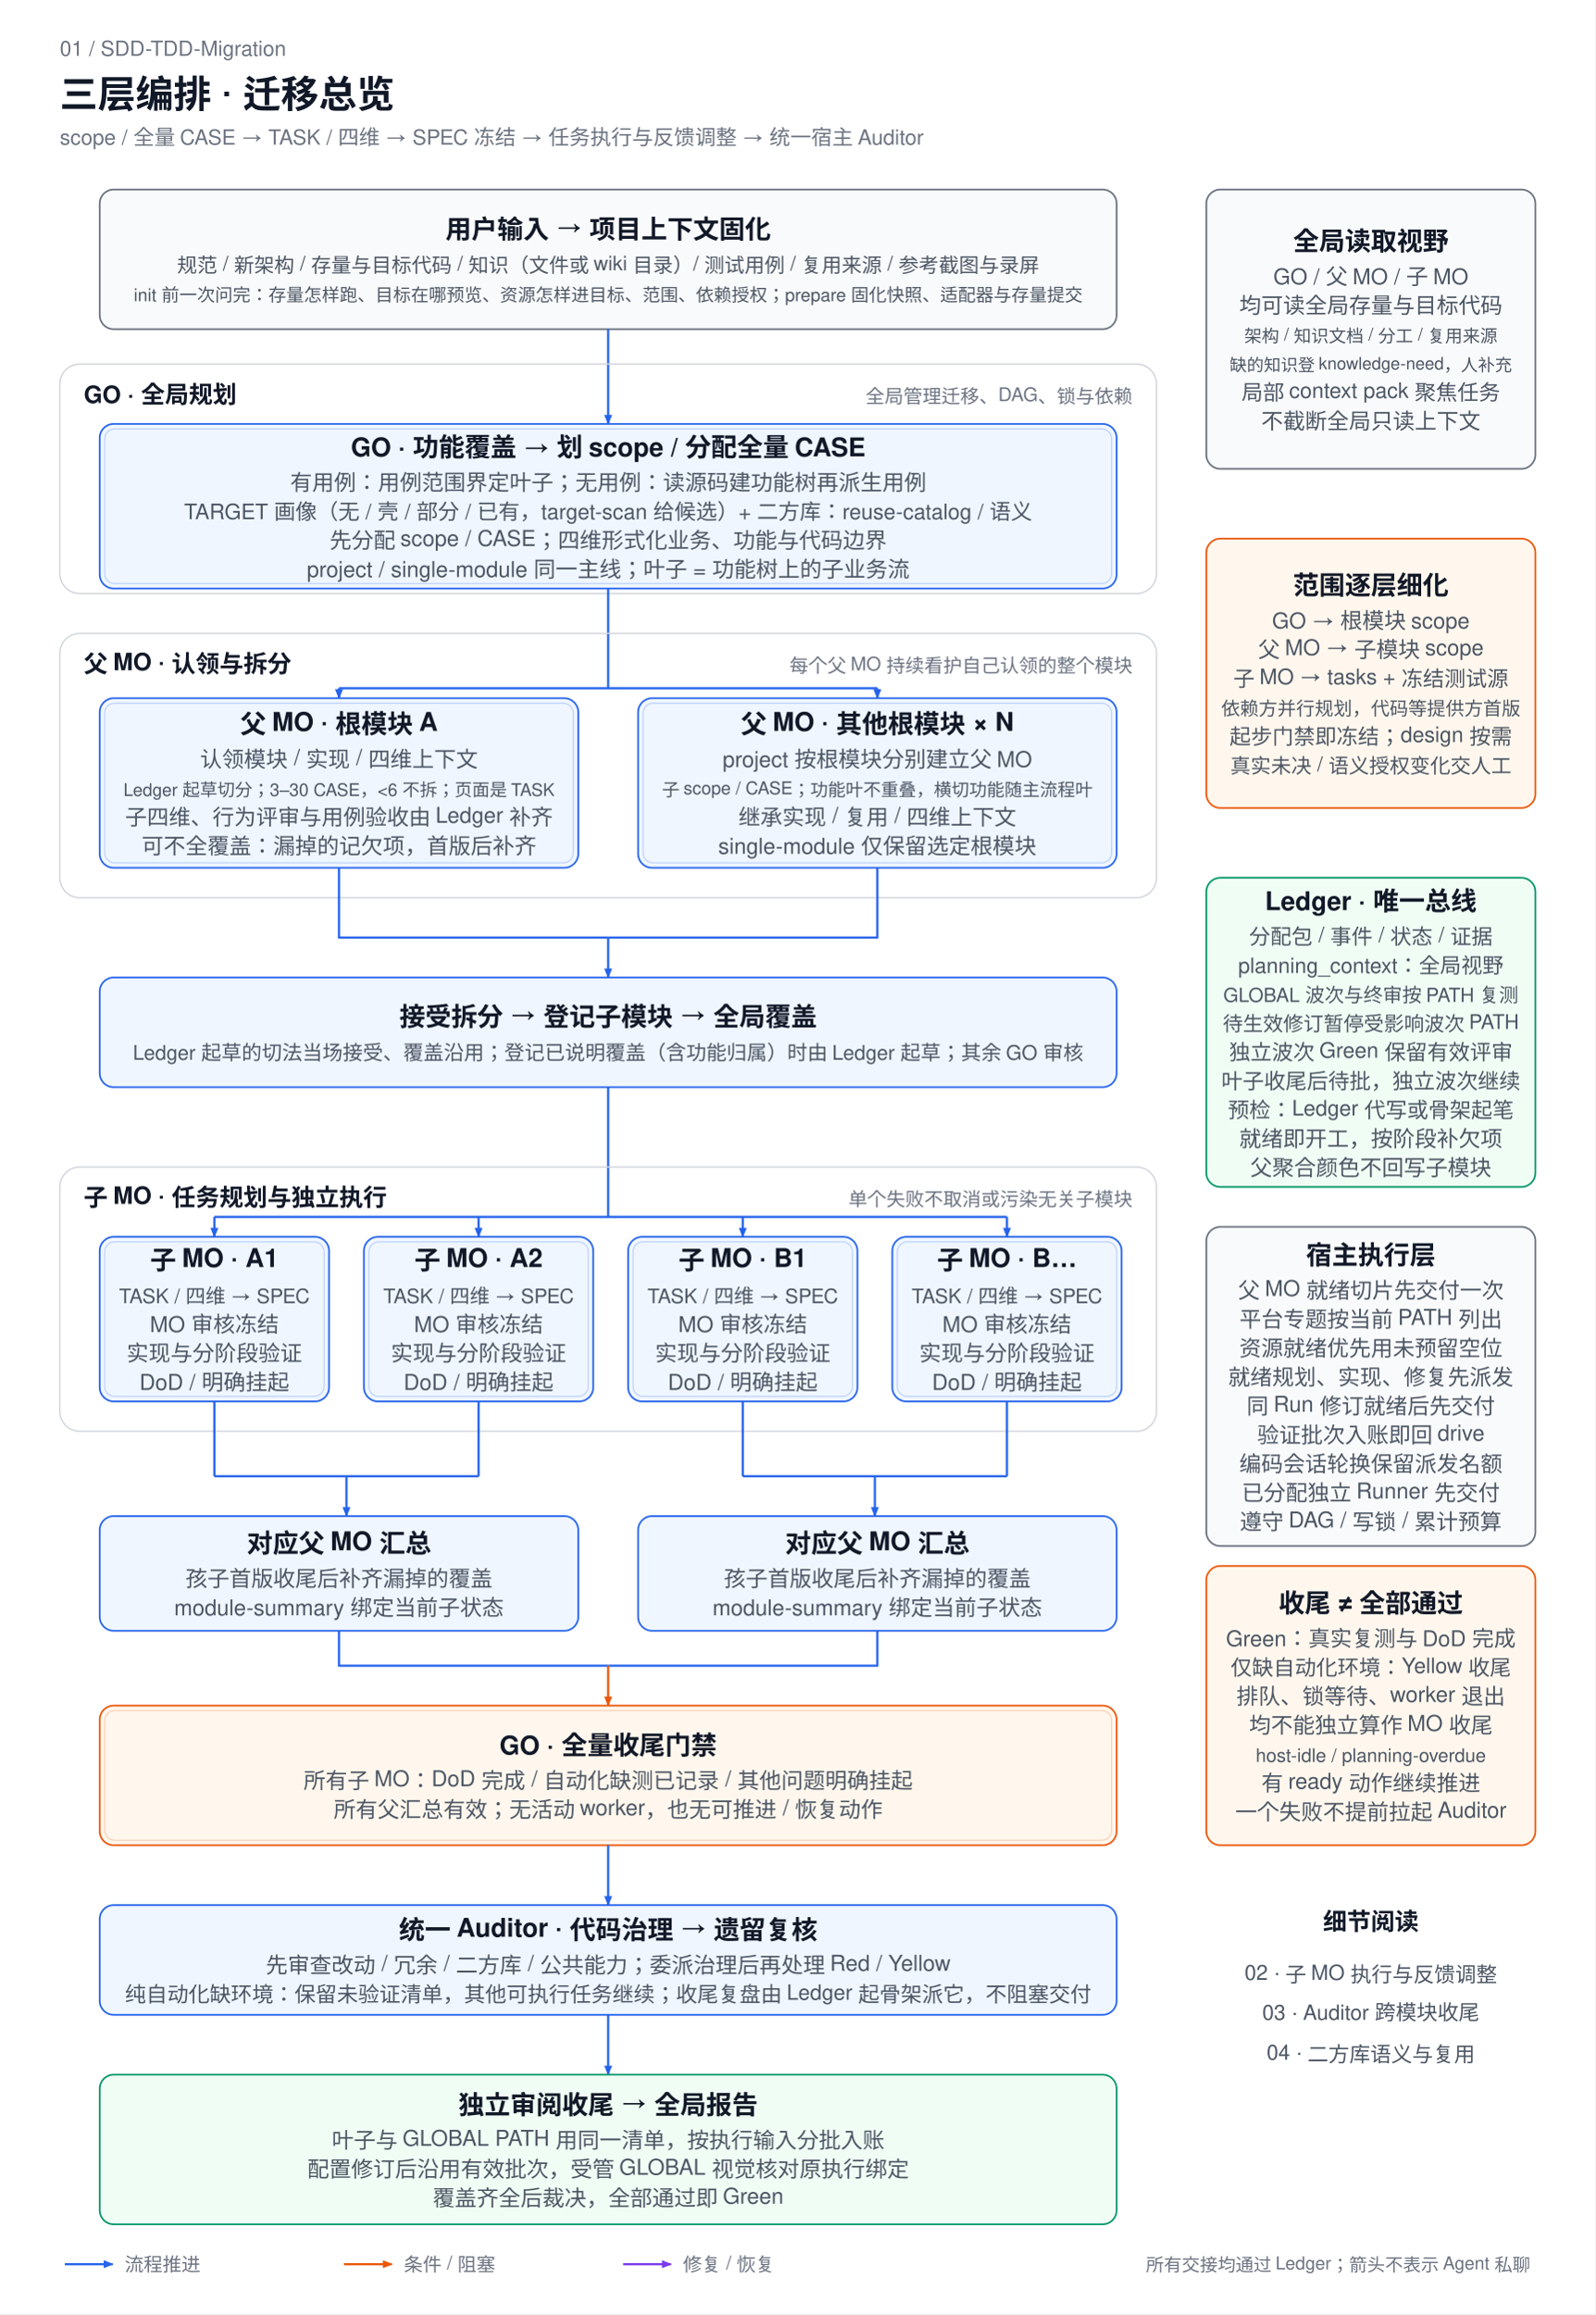
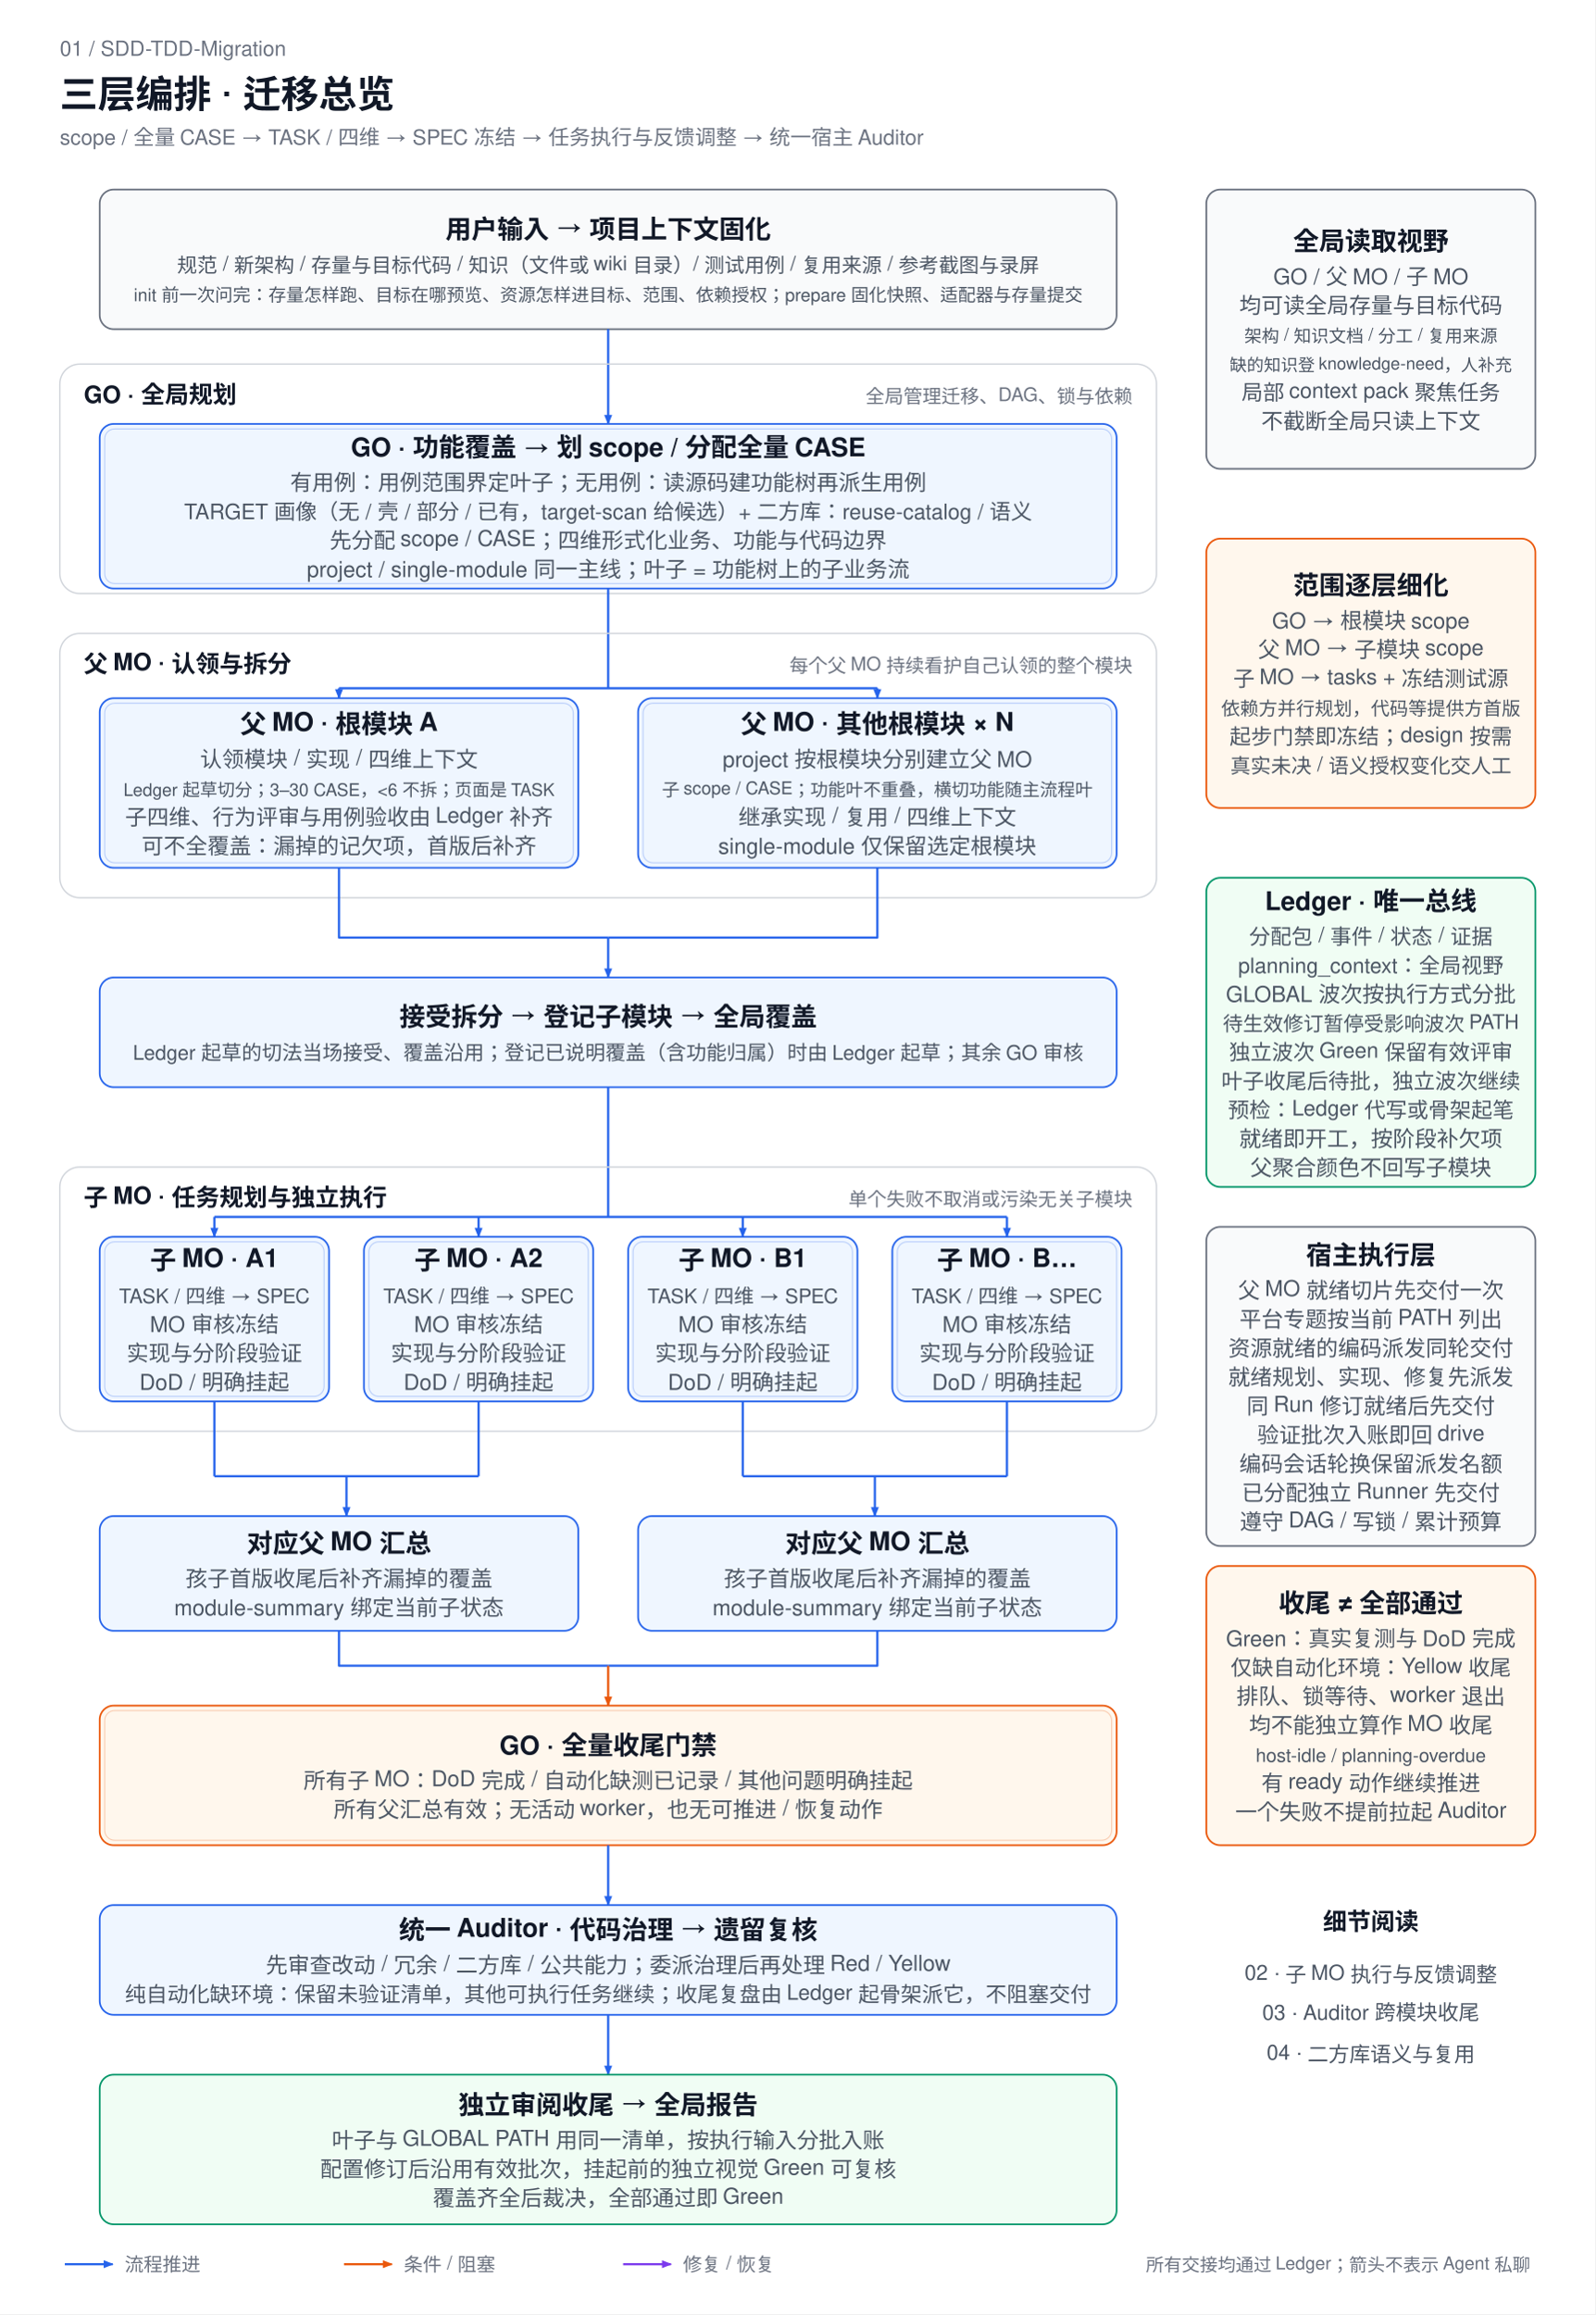
<svg xmlns="http://www.w3.org/2000/svg" width="1600" height="2320" viewBox="0 0 1600 2320" role="img" aria-labelledby="title desc">
  <style>text {font-family: "Helvetica Neue", Helvetica, Arial, "PingFang SC", "Microsoft YaHei", sans-serif;}</style>
  <defs>
    <marker id="arrow-blue" markerWidth="10" markerHeight="8" refX="9" refY="4" orient="auto" markerUnits="userSpaceOnUse">
      <path d="M0,0 L10,4 L0,8 Z" fill="#2563eb" />
    </marker>
    <marker id="arrow-orange" markerWidth="10" markerHeight="8" refX="9" refY="4" orient="auto" markerUnits="userSpaceOnUse">
      <path d="M0,0 L10,4 L0,8 Z" fill="#ea580c" />
    </marker>
    <marker id="arrow-green" markerWidth="10" markerHeight="8" refX="9" refY="4" orient="auto" markerUnits="userSpaceOnUse">
      <path d="M0,0 L10,4 L0,8 Z" fill="#059669" />
    </marker>
    <marker id="arrow-purple" markerWidth="10" markerHeight="8" refX="9" refY="4" orient="auto" markerUnits="userSpaceOnUse">
      <path d="M0,0 L10,4 L0,8 Z" fill="#7c3aed" />
    </marker>
    <marker id="arrow-gray" markerWidth="10" markerHeight="8" refX="9" refY="4" orient="auto" markerUnits="userSpaceOnUse">
      <path d="M0,0 L10,4 L0,8 Z" fill="#6b7280" />
    </marker>
  </defs>
  <rect width="1600" height="2320" fill="white" />
  <text x="60" y="56" font-size="21.00" fill="#6b7280" text-anchor="start" font-weight="400">01  /  SDD-TDD-Migration</text>
  <text x="60" y="108" font-size="38.00" fill="#111827" text-anchor="start" font-weight="700">三层编排 · 迁移总览</text>
  <text x="60" y="145" font-size="21.00" fill="#6b7280" text-anchor="start" font-weight="400">scope / 全量 CASE → TASK / 四维 → SPEC 冻结 → 任务执行与反馈调整 → 统一宿主 Auditor</text>
  <rect x="100" y="190" width="1020" height="140" rx="14" fill="#f9fafb" stroke="#6b7280" stroke-width="1.7" />
  <text x="610.0" y="239.0" font-size="26.00" fill="#111827" text-anchor="middle" font-weight="650">用户输入 → 项目上下文固化</text>
  <text x="610.0" y="273.0" font-size="20.16" fill="#4b5563" text-anchor="middle" font-weight="400">规范 / 新架构 / 存量与目标代码 / 知识（文件或 wiki 目录）/ 测试用例 / 复用来源 / 参考截图与录屏</text>
  <text x="610.0" y="302.0" font-size="17.87" fill="#4b5563" text-anchor="middle" font-weight="400">init 前一次问完：存量怎样跑、目标在哪预览、资源怎样进目标、范围、依赖授权；prepare 固化快照、适配器与存量提交</text>
  <path d="M610,330 L610,425" fill="none" stroke="#2563eb" stroke-width="2.2" stroke-linejoin="round" marker-end="url(#arrow-blue)" />
  <rect x="60" y="365" width="1100" height="230" rx="20" fill="none" stroke="#d1d5db" stroke-width="1.4" />
  <text x="84" y="404" font-size="24.00" fill="#111827" text-anchor="start" font-weight="650">GO  ·  全局规划</text>
  <text x="1136" y="404" font-size="19.00" fill="#6b7280" text-anchor="end" font-weight="400">全局管理迁移、DAG、锁与依赖</text>
  <rect x="100" y="425" width="1020" height="165" rx="14" fill="#eff6ff" stroke="#2563eb" stroke-width="1.7" />
  <rect x="105" y="430" width="1010" height="155" rx="10" fill="none" stroke="#2563eb" stroke-opacity="0.28" />
  <text x="610.0" y="457.5" font-size="26.00" fill="#111827" text-anchor="middle" font-weight="650">GO · 功能覆盖 → 划 scope / 分配全量 CASE</text>
  <text x="610.0" y="491.5" font-size="22.00" fill="#4b5563" text-anchor="middle" font-weight="400">有用例：用例范围界定叶子；无用例：读源码建功能树再派生用例</text>
  <text x="610.0" y="520.5" font-size="21.42" fill="#4b5563" text-anchor="middle" font-weight="400">TARGET 画像（无 / 壳 / 部分 / 已有，target-scan 给候选）+ 二方库：reuse-catalog / 语义</text>
  <text x="610.0" y="549.5" font-size="22.00" fill="#4b5563" text-anchor="middle" font-weight="400">先分配 scope / CASE；四维形式化业务、功能与代码边界</text>
  <text x="610.0" y="578.5" font-size="22.00" fill="#4b5563" text-anchor="middle" font-weight="400">project / single-module 同一主线；叶子 = 功能树上的子业务流</text>
  <path d="M610,590 L610,690" fill="none" stroke="#2563eb" stroke-width="2.2" stroke-linejoin="round" />
  <path d="M340,690 L880,690" fill="none" stroke="#2563eb" stroke-width="2.2" stroke-linejoin="round" />
  <path d="M340,690 L340,700" fill="none" stroke="#2563eb" stroke-width="2.2" stroke-linejoin="round" marker-end="url(#arrow-blue)" />
  <path d="M880,690 L880,700" fill="none" stroke="#2563eb" stroke-width="2.2" stroke-linejoin="round" marker-end="url(#arrow-blue)" />
  <rect x="60" y="635" width="1100" height="265" rx="20" fill="none" stroke="#d1d5db" stroke-width="1.4" />
  <text x="84" y="674" font-size="24.00" fill="#111827" text-anchor="start" font-weight="650">父 MO  ·  认领与拆分</text>
  <text x="1136" y="674" font-size="19.00" fill="#6b7280" text-anchor="end" font-weight="400">每个父 MO 持续看护自己认领的整个模块</text>
  <rect x="100" y="700" width="480" height="170" rx="14" fill="#eff6ff" stroke="#2563eb" stroke-width="1.7" />
  <rect x="105" y="705" width="470" height="160" rx="10" fill="none" stroke="#2563eb" stroke-opacity="0.28" />
  <text x="340.0" y="735.0" font-size="26.00" fill="#111827" text-anchor="middle" font-weight="650">父 MO · 根模块 A</text>
  <text x="340.0" y="769.0" font-size="22.00" fill="#4b5563" text-anchor="middle" font-weight="400">认领模块 / 实现 / 四维上下文</text>
  <text x="340.0" y="798.0" font-size="17.52" fill="#4b5563" text-anchor="middle" font-weight="400">Ledger 起草切分；3–30 CASE，&lt;6 不拆；页面是 TASK</text>
  <text x="340.0" y="827.0" font-size="21.89" fill="#4b5563" text-anchor="middle" font-weight="400">子四维、行为评审与用例验收由 Ledger 补齐</text>
  <text x="340.0" y="856.0" font-size="22.00" fill="#4b5563" text-anchor="middle" font-weight="400">可不全覆盖：漏掉的记欠项，首版后补齐</text>
  <rect x="640" y="700" width="480" height="170" rx="14" fill="#eff6ff" stroke="#2563eb" stroke-width="1.7" />
  <rect x="645" y="705" width="470" height="160" rx="10" fill="none" stroke="#2563eb" stroke-opacity="0.28" />
  <text x="880.0" y="735.0" font-size="26.00" fill="#111827" text-anchor="middle" font-weight="650">父 MO · 其他根模块 × N</text>
  <text x="880.0" y="769.0" font-size="22.00" fill="#4b5563" text-anchor="middle" font-weight="400">project 按根模块分别建立父 MO</text>
  <text x="880.0" y="798.0" font-size="17.71" fill="#4b5563" text-anchor="middle" font-weight="400">子 scope / CASE；功能叶不重叠，横切功能随主流程叶</text>
  <text x="880.0" y="827.0" font-size="22.00" fill="#4b5563" text-anchor="middle" font-weight="400">继承实现 / 复用 / 四维上下文</text>
  <text x="880.0" y="856.0" font-size="22.00" fill="#4b5563" text-anchor="middle" font-weight="400">single-module 仅保留选定根模块</text>
  <path d="M340,870 L340,940 L610,940" fill="none" stroke="#2563eb" stroke-width="2.2" stroke-linejoin="round" />
  <path d="M880,870 L880,940 L610,940" fill="none" stroke="#2563eb" stroke-width="2.2" stroke-linejoin="round" />
  <path d="M610,940 L610,980" fill="none" stroke="#2563eb" stroke-width="2.2" stroke-linejoin="round" marker-end="url(#arrow-blue)" />
  <rect x="100" y="980" width="1020" height="110" rx="14" fill="#eff6ff" stroke="#2563eb" stroke-width="1.7" />
  <text x="610.0" y="1028.5" font-size="26.00" fill="#111827" text-anchor="middle" font-weight="650">接受拆分 → 登记子模块 → 全局覆盖</text>
  <text x="610.0" y="1062.5" font-size="20.27" fill="#4b5563" text-anchor="middle" font-weight="400">Ledger 起草的切法当场接受、覆盖沿用；登记已说明覆盖（含功能归属）时由 Ledger 起草；其余 GO 审核</text>
  <path d="M610,1090 L610,1220" fill="none" stroke="#2563eb" stroke-width="2.2" stroke-linejoin="round" />
  <path d="M215,1220 L1010,1220" fill="none" stroke="#2563eb" stroke-width="2.2" stroke-linejoin="round" />
  <rect x="60" y="1170" width="1100" height="265" rx="20" fill="none" stroke="#d1d5db" stroke-width="1.4" />
  <text x="84" y="1209" font-size="24.00" fill="#111827" text-anchor="start" font-weight="650">子 MO  ·  任务规划与独立执行</text>
  <text x="1136" y="1209" font-size="19.00" fill="#6b7280" text-anchor="end" font-weight="400">单个失败不取消或污染无关子模块</text>
  <path d="M215,1220 L215,1240" fill="none" stroke="#2563eb" stroke-width="2.2" stroke-linejoin="round" marker-end="url(#arrow-blue)" />
  <rect x="100" y="1240" width="230" height="165" rx="14" fill="#eff6ff" stroke="#2563eb" stroke-width="1.7" />
  <rect x="105" y="1245" width="220" height="155" rx="10" fill="none" stroke="#2563eb" stroke-opacity="0.28" />
  <text x="215.0" y="1272.5" font-size="26.00" fill="#111827" text-anchor="middle" font-weight="650">子 MO · A1</text>
  <text x="215.0" y="1306.5" font-size="20.04" fill="#4b5563" text-anchor="middle" font-weight="400">TASK / 四维 → SPEC</text>
  <text x="215.0" y="1335.5" font-size="22.00" fill="#4b5563" text-anchor="middle" font-weight="400">MO 审核冻结</text>
  <text x="215.0" y="1364.5" font-size="22.00" fill="#4b5563" text-anchor="middle" font-weight="400">实现与分阶段验证</text>
  <text x="215.0" y="1393.5" font-size="22.00" fill="#4b5563" text-anchor="middle" font-weight="400">DoD / 明确挂起</text>
  <path d="M480,1220 L480,1240" fill="none" stroke="#2563eb" stroke-width="2.2" stroke-linejoin="round" marker-end="url(#arrow-blue)" />
  <rect x="365" y="1240" width="230" height="165" rx="14" fill="#eff6ff" stroke="#2563eb" stroke-width="1.7" />
  <rect x="370" y="1245" width="220" height="155" rx="10" fill="none" stroke="#2563eb" stroke-opacity="0.28" />
  <text x="480.0" y="1272.5" font-size="26.00" fill="#111827" text-anchor="middle" font-weight="650">子 MO · A2</text>
  <text x="480.0" y="1306.5" font-size="20.04" fill="#4b5563" text-anchor="middle" font-weight="400">TASK / 四维 → SPEC</text>
  <text x="480.0" y="1335.5" font-size="22.00" fill="#4b5563" text-anchor="middle" font-weight="400">MO 审核冻结</text>
  <text x="480.0" y="1364.5" font-size="22.00" fill="#4b5563" text-anchor="middle" font-weight="400">实现与分阶段验证</text>
  <text x="480.0" y="1393.5" font-size="22.00" fill="#4b5563" text-anchor="middle" font-weight="400">DoD / 明确挂起</text>
  <path d="M745,1220 L745,1240" fill="none" stroke="#2563eb" stroke-width="2.2" stroke-linejoin="round" marker-end="url(#arrow-blue)" />
  <rect x="630" y="1240" width="230" height="165" rx="14" fill="#eff6ff" stroke="#2563eb" stroke-width="1.7" />
  <rect x="635" y="1245" width="220" height="155" rx="10" fill="none" stroke="#2563eb" stroke-opacity="0.28" />
  <text x="745.0" y="1272.5" font-size="26.00" fill="#111827" text-anchor="middle" font-weight="650">子 MO · B1</text>
  <text x="745.0" y="1306.5" font-size="20.04" fill="#4b5563" text-anchor="middle" font-weight="400">TASK / 四维 → SPEC</text>
  <text x="745.0" y="1335.5" font-size="22.00" fill="#4b5563" text-anchor="middle" font-weight="400">MO 审核冻结</text>
  <text x="745.0" y="1364.5" font-size="22.00" fill="#4b5563" text-anchor="middle" font-weight="400">实现与分阶段验证</text>
  <text x="745.0" y="1393.5" font-size="22.00" fill="#4b5563" text-anchor="middle" font-weight="400">DoD / 明确挂起</text>
  <path d="M1010,1220 L1010,1240" fill="none" stroke="#2563eb" stroke-width="2.2" stroke-linejoin="round" marker-end="url(#arrow-blue)" />
  <rect x="895" y="1240" width="230" height="165" rx="14" fill="#eff6ff" stroke="#2563eb" stroke-width="1.7" />
  <rect x="900" y="1245" width="220" height="155" rx="10" fill="none" stroke="#2563eb" stroke-opacity="0.28" />
  <text x="1010.0" y="1272.5" font-size="26.00" fill="#111827" text-anchor="middle" font-weight="650">子 MO · B…</text>
  <text x="1010.0" y="1306.5" font-size="20.04" fill="#4b5563" text-anchor="middle" font-weight="400">TASK / 四维 → SPEC</text>
  <text x="1010.0" y="1335.5" font-size="22.00" fill="#4b5563" text-anchor="middle" font-weight="400">MO 审核冻结</text>
  <text x="1010.0" y="1364.5" font-size="22.00" fill="#4b5563" text-anchor="middle" font-weight="400">实现与分阶段验证</text>
  <text x="1010.0" y="1393.5" font-size="22.00" fill="#4b5563" text-anchor="middle" font-weight="400">DoD / 明确挂起</text>
  <path d="M215,1405 L215,1480" fill="none" stroke="#2563eb" stroke-width="2.2" stroke-linejoin="round" />
  <path d="M480,1405 L480,1480" fill="none" stroke="#2563eb" stroke-width="2.2" stroke-linejoin="round" />
  <path d="M215,1480 L480,1480" fill="none" stroke="#2563eb" stroke-width="2.2" stroke-linejoin="round" />
  <path d="M347.5,1480 L347.5,1520" fill="none" stroke="#2563eb" stroke-width="2.2" stroke-linejoin="round" marker-end="url(#arrow-blue)" />
  <rect x="100" y="1520" width="480" height="115" rx="14" fill="#eff6ff" stroke="#2563eb" stroke-width="1.7" />
  <text x="340.0" y="1556.5" font-size="26.00" fill="#111827" text-anchor="middle" font-weight="650">对应父 MO 汇总</text>
  <text x="340.0" y="1590.5" font-size="22.00" fill="#4b5563" text-anchor="middle" font-weight="400">孩子首版收尾后补齐漏掉的覆盖</text>
  <text x="340.0" y="1619.5" font-size="22.00" fill="#4b5563" text-anchor="middle" font-weight="400">module-summary 绑定当前子状态</text>
  <path d="M745,1405 L745,1480" fill="none" stroke="#2563eb" stroke-width="2.2" stroke-linejoin="round" />
  <path d="M1010,1405 L1010,1480" fill="none" stroke="#2563eb" stroke-width="2.2" stroke-linejoin="round" />
  <path d="M745,1480 L1010,1480" fill="none" stroke="#2563eb" stroke-width="2.2" stroke-linejoin="round" />
  <path d="M877.5,1480 L877.5,1520" fill="none" stroke="#2563eb" stroke-width="2.2" stroke-linejoin="round" marker-end="url(#arrow-blue)" />
  <rect x="640" y="1520" width="480" height="115" rx="14" fill="#eff6ff" stroke="#2563eb" stroke-width="1.7" />
  <text x="880.0" y="1556.5" font-size="26.00" fill="#111827" text-anchor="middle" font-weight="650">对应父 MO 汇总</text>
  <text x="880.0" y="1590.5" font-size="22.00" fill="#4b5563" text-anchor="middle" font-weight="400">孩子首版收尾后补齐漏掉的覆盖</text>
  <text x="880.0" y="1619.5" font-size="22.00" fill="#4b5563" text-anchor="middle" font-weight="400">module-summary 绑定当前子状态</text>
  <path d="M340,1635 L340,1670 L610,1670" fill="none" stroke="#2563eb" stroke-width="2.2" stroke-linejoin="round" />
  <path d="M880,1635 L880,1670 L610,1670" fill="none" stroke="#2563eb" stroke-width="2.2" stroke-linejoin="round" />
  <path d="M610,1670 L610,1710" fill="none" stroke="#ea580c" stroke-width="2.2" stroke-linejoin="round" marker-end="url(#arrow-orange)" />
  <rect x="100" y="1710" width="1020" height="140" rx="14" fill="#fff7ed" stroke="#ea580c" stroke-width="1.7" />
  <rect x="105" y="1715" width="1010" height="130" rx="10" fill="none" stroke="#ea580c" stroke-opacity="0.28" />
  <text x="610.0" y="1759.0" font-size="26.00" fill="#111827" text-anchor="middle" font-weight="650">GO · 全量收尾门禁</text>
  <text x="610.0" y="1793.0" font-size="22.00" fill="#4b5563" text-anchor="middle" font-weight="400">所有子 MO：DoD 完成 / 自动化缺测已记录 / 其他问题明确挂起</text>
  <text x="610.0" y="1822.0" font-size="22.00" fill="#4b5563" text-anchor="middle" font-weight="400">所有父汇总有效；无活动 worker，也无可推进 / 恢复动作</text>
  <path d="M610,1850 L610,1910" fill="none" stroke="#2563eb" stroke-width="2.2" stroke-linejoin="round" marker-end="url(#arrow-blue)" />
  <rect x="100" y="1910" width="1020" height="110" rx="14" fill="#eff6ff" stroke="#2563eb" stroke-width="1.7" />
  <text x="610.0" y="1944.0" font-size="26.00" fill="#111827" text-anchor="middle" font-weight="650">统一 Auditor · 代码治理 → 遗留复核</text>
  <text x="610.0" y="1978.0" font-size="22.00" fill="#4b5563" text-anchor="middle" font-weight="400">先审查改动 / 冗余 / 二方库 / 公共能力；委派治理后再处理 Red / Yellow</text>
  <text x="610.0" y="2007.0" font-size="21.26" fill="#4b5563" text-anchor="middle" font-weight="400">纯自动化缺环境：保留未验证清单，其他可执行任务继续；收尾复盘由 Ledger 起骨架派它，不阻塞交付</text>
  <path d="M610,2020 L610,2080" fill="none" stroke="#2563eb" stroke-width="2.2" stroke-linejoin="round" marker-end="url(#arrow-blue)" />
  <rect x="100" y="2080" width="1020" height="150" rx="14" fill="#f0fdf4" stroke="#059669" stroke-width="1.7" />
  <text x="610.0" y="2119.5" font-size="26.00" fill="#111827" text-anchor="middle" font-weight="650">独立审阅收尾 → 全局报告</text>
  <text x="610.0" y="2153.5" font-size="22.00" fill="#4b5563" text-anchor="middle" font-weight="400">叶子与 GLOBAL PATH 用同一清单，按执行输入分批入账</text>
-   <text x="610.0" y="2182.5" font-size="22.00" fill="#4b5563" text-anchor="middle" font-weight="400">配置修订后沿用有效批次，受管 GLOBAL 视觉核对原执行绑定</text>
+   <text x="610.0" y="2182.5" font-size="22.00" fill="#4b5563" text-anchor="middle" font-weight="400">配置修订后沿用有效批次，挂起前的独立视觉 Green 可复核</text>
  <text x="610.0" y="2211.5" font-size="22.00" fill="#4b5563" text-anchor="middle" font-weight="400">覆盖齐全后裁决，全部通过即 Green</text>
  <rect x="1210" y="190" width="330" height="280" rx="14" fill="#f9fafb" stroke="#6b7280" stroke-width="1.7" />
  <text x="1375.0" y="251.0" font-size="26.00" fill="#111827" text-anchor="middle" font-weight="650">全局读取视野</text>
  <text x="1375.0" y="285.0" font-size="22.00" fill="#4b5563" text-anchor="middle" font-weight="400">GO / 父 MO / 子 MO</text>
  <text x="1375.0" y="314.0" font-size="22.00" fill="#4b5563" text-anchor="middle" font-weight="400">均可读全局存量与目标代码</text>
  <text x="1375.0" y="343.0" font-size="17.51" fill="#4b5563" text-anchor="middle" font-weight="400">架构 / 知识文档 / 分工 / 复用来源</text>
  <text x="1375.0" y="372.0" font-size="17.09" fill="#4b5563" text-anchor="middle" font-weight="400">缺的知识登 knowledge-need，人补充</text>
  <text x="1375.0" y="401.0" font-size="21.46" fill="#4b5563" text-anchor="middle" font-weight="400">局部 context pack 聚焦任务</text>
  <text x="1375.0" y="430.0" font-size="22.00" fill="#4b5563" text-anchor="middle" font-weight="400">不截断全局只读上下文</text>
  <rect x="1210" y="540" width="330" height="270" rx="14" fill="#fff7ed" stroke="#ea580c" stroke-width="1.7" />
  <text x="1375.0" y="596.0" font-size="26.00" fill="#111827" text-anchor="middle" font-weight="650">范围逐层细化</text>
  <text x="1375.0" y="630.0" font-size="22.00" fill="#4b5563" text-anchor="middle" font-weight="400">GO → 根模块 scope</text>
  <text x="1375.0" y="659.0" font-size="22.00" fill="#4b5563" text-anchor="middle" font-weight="400">父 MO → 子模块 scope</text>
  <text x="1375.0" y="688.0" font-size="21.46" fill="#4b5563" text-anchor="middle" font-weight="400">子 MO → tasks + 冻结测试源</text>
  <text x="1375.0" y="717.0" font-size="18.75" fill="#4b5563" text-anchor="middle" font-weight="400">依赖方并行规划，代码等提供方首版</text>
  <text x="1375.0" y="746.0" font-size="21.44" fill="#4b5563" text-anchor="middle" font-weight="400">起步门禁即冻结；design 按需</text>
  <text x="1375.0" y="775.0" font-size="20.39" fill="#4b5563" text-anchor="middle" font-weight="400">真实未决 / 语义授权变化交人工</text>
  <rect x="1210" y="880" width="330" height="310" rx="14" fill="#f0fdf4" stroke="#059669" stroke-width="1.7" />
  <text x="1375.0" y="912.5" font-size="26.00" fill="#111827" text-anchor="middle" font-weight="650">Ledger · 唯一总线</text>
  <text x="1375.0" y="946.5" font-size="21.23" fill="#4b5563" text-anchor="middle" font-weight="400">分配包 / 事件 / 状态 / 证据</text>
  <text x="1375.0" y="975.5" font-size="21.25" fill="#4b5563" text-anchor="middle" font-weight="400">planning_context：全局视野</text>
-   <text x="1375.0" y="1004.5" font-size="19.47" fill="#4b5563" text-anchor="middle" font-weight="400">GLOBAL 波次与终审按 PATH 复测</text>
+   <text x="1375.0" y="1004.5" font-size="22.00" fill="#4b5563" text-anchor="middle" font-weight="400">GLOBAL 波次按执行方式分批</text>
  <text x="1375.0" y="1033.5" font-size="20.20" fill="#4b5563" text-anchor="middle" font-weight="400">待生效修订暂停受影响波次 PATH</text>
  <text x="1375.0" y="1062.5" font-size="21.44" fill="#4b5563" text-anchor="middle" font-weight="400">独立波次 Green 保留有效评审</text>
  <text x="1375.0" y="1091.5" font-size="21.43" fill="#4b5563" text-anchor="middle" font-weight="400">叶子收尾后待批，独立波次继续</text>
  <text x="1375.0" y="1120.5" font-size="21.44" fill="#4b5563" text-anchor="middle" font-weight="400">预检：Ledger 代写或骨架起笔</text>
  <text x="1375.0" y="1149.5" font-size="22.00" fill="#4b5563" text-anchor="middle" font-weight="400">就绪即开工，按阶段补欠项</text>
  <text x="1375.0" y="1178.5" font-size="22.00" fill="#4b5563" text-anchor="middle" font-weight="400">父聚合颜色不回写子模块</text>
  <rect x="1210" y="1230" width="330" height="320" rx="14" fill="#f9fafb" stroke="#6b7280" stroke-width="1.7" />
  <text x="1375.0" y="1267.5" font-size="26.00" fill="#111827" text-anchor="middle" font-weight="650">宿主执行层</text>
  <text x="1375.0" y="1301.5" font-size="22.00" fill="#4b5563" text-anchor="middle" font-weight="400">父 MO 就绪切片先交付一次</text>
  <text x="1375.0" y="1330.5" font-size="22.00" fill="#4b5563" text-anchor="middle" font-weight="400">平台专题按当前 PATH 列出</text>
-   <text x="1375.0" y="1359.5" font-size="22.00" fill="#4b5563" text-anchor="middle" font-weight="400">资源就绪优先用未预留空位</text>
+   <text x="1375.0" y="1359.5" font-size="22.00" fill="#4b5563" text-anchor="middle" font-weight="400">资源就绪的编码派发同轮交付</text>
  <text x="1375.0" y="1388.5" font-size="22.00" fill="#4b5563" text-anchor="middle" font-weight="400">就绪规划、实现、修复先派发</text>
  <text x="1375.0" y="1417.5" font-size="22.00" fill="#4b5563" text-anchor="middle" font-weight="400">同 Run 修订就绪后先交付</text>
  <text x="1375.0" y="1446.5" font-size="22.00" fill="#4b5563" text-anchor="middle" font-weight="400">验证批次入账即回 drive</text>
  <text x="1375.0" y="1475.5" font-size="22.00" fill="#4b5563" text-anchor="middle" font-weight="400">编码会话轮换保留派发名额</text>
  <text x="1375.0" y="1504.5" font-size="22.00" fill="#4b5563" text-anchor="middle" font-weight="400">已分配独立 Runner 先交付</text>
  <text x="1375.0" y="1533.5" font-size="21.90" fill="#4b5563" text-anchor="middle" font-weight="400">遵守 DAG / 写锁 / 累计预算</text>
  <rect x="1210" y="1570" width="330" height="280" rx="14" fill="#fff7ed" stroke="#ea580c" stroke-width="1.7" />
  <text x="1375.0" y="1616.5" font-size="26.00" fill="#111827" text-anchor="middle" font-weight="650">收尾 ≠ 全部通过</text>
  <text x="1375.0" y="1650.5" font-size="21.90" fill="#4b5563" text-anchor="middle" font-weight="400">Green：真实复测与 DoD 完成</text>
  <text x="1375.0" y="1679.5" font-size="21.44" fill="#4b5563" text-anchor="middle" font-weight="400">仅缺自动化环境：Yellow 收尾</text>
  <text x="1375.0" y="1708.5" font-size="22.00" fill="#4b5563" text-anchor="middle" font-weight="400">排队、锁等待、worker 退出</text>
  <text x="1375.0" y="1737.5" font-size="22.00" fill="#4b5563" text-anchor="middle" font-weight="400">均不能独立算作 MO 收尾</text>
  <text x="1375.0" y="1766.5" font-size="18.80" fill="#4b5563" text-anchor="middle" font-weight="400">host-idle / planning-overdue</text>
  <text x="1375.0" y="1795.5" font-size="22.00" fill="#4b5563" text-anchor="middle" font-weight="400">有 ready 动作继续推进</text>
  <text x="1375.0" y="1824.5" font-size="22.00" fill="#4b5563" text-anchor="middle" font-weight="400">一个失败不提前拉起 Auditor</text>
  <text x="1375" y="1935" font-size="24.00" fill="#111827" text-anchor="middle" font-weight="650">细节阅读</text>
  <text x="1375" y="1985" font-size="21.00" fill="#4b5563" text-anchor="middle" font-weight="400">02 · 子 MO 执行与反馈调整</text>
  <text x="1375" y="2025" font-size="21.00" fill="#4b5563" text-anchor="middle" font-weight="400">03 · Auditor 跨模块收尾</text>
  <text x="1375" y="2065" font-size="21.00" fill="#4b5563" text-anchor="middle" font-weight="400">04 · 二方库语义与复用</text>
  <path d="M65,2270 L113,2270" fill="none" stroke="#2563eb" stroke-width="2.2" stroke-linejoin="round" marker-end="url(#arrow-blue)" />
  <text x="125" y="2277" font-size="19.00" fill="#6b7280" text-anchor="start" font-weight="400">流程推进</text>
  <path d="M345,2270 L393,2270" fill="none" stroke="#ea580c" stroke-width="2.2" stroke-linejoin="round" marker-end="url(#arrow-orange)" />
  <text x="405" y="2277" font-size="19.00" fill="#6b7280" text-anchor="start" font-weight="400">条件 / 阻塞</text>
  <path d="M625,2270 L673,2270" fill="none" stroke="#7c3aed" stroke-width="2.2" stroke-linejoin="round" marker-end="url(#arrow-purple)" />
  <text x="685" y="2277" font-size="19.00" fill="#6b7280" text-anchor="start" font-weight="400">修复 / 恢复</text>
  <text x="1535" y="2277" font-size="18.00" fill="#6b7280" text-anchor="end" font-weight="400">所有交接均通过 Ledger；箭头不表示 Agent 私聊</text>
</svg>
